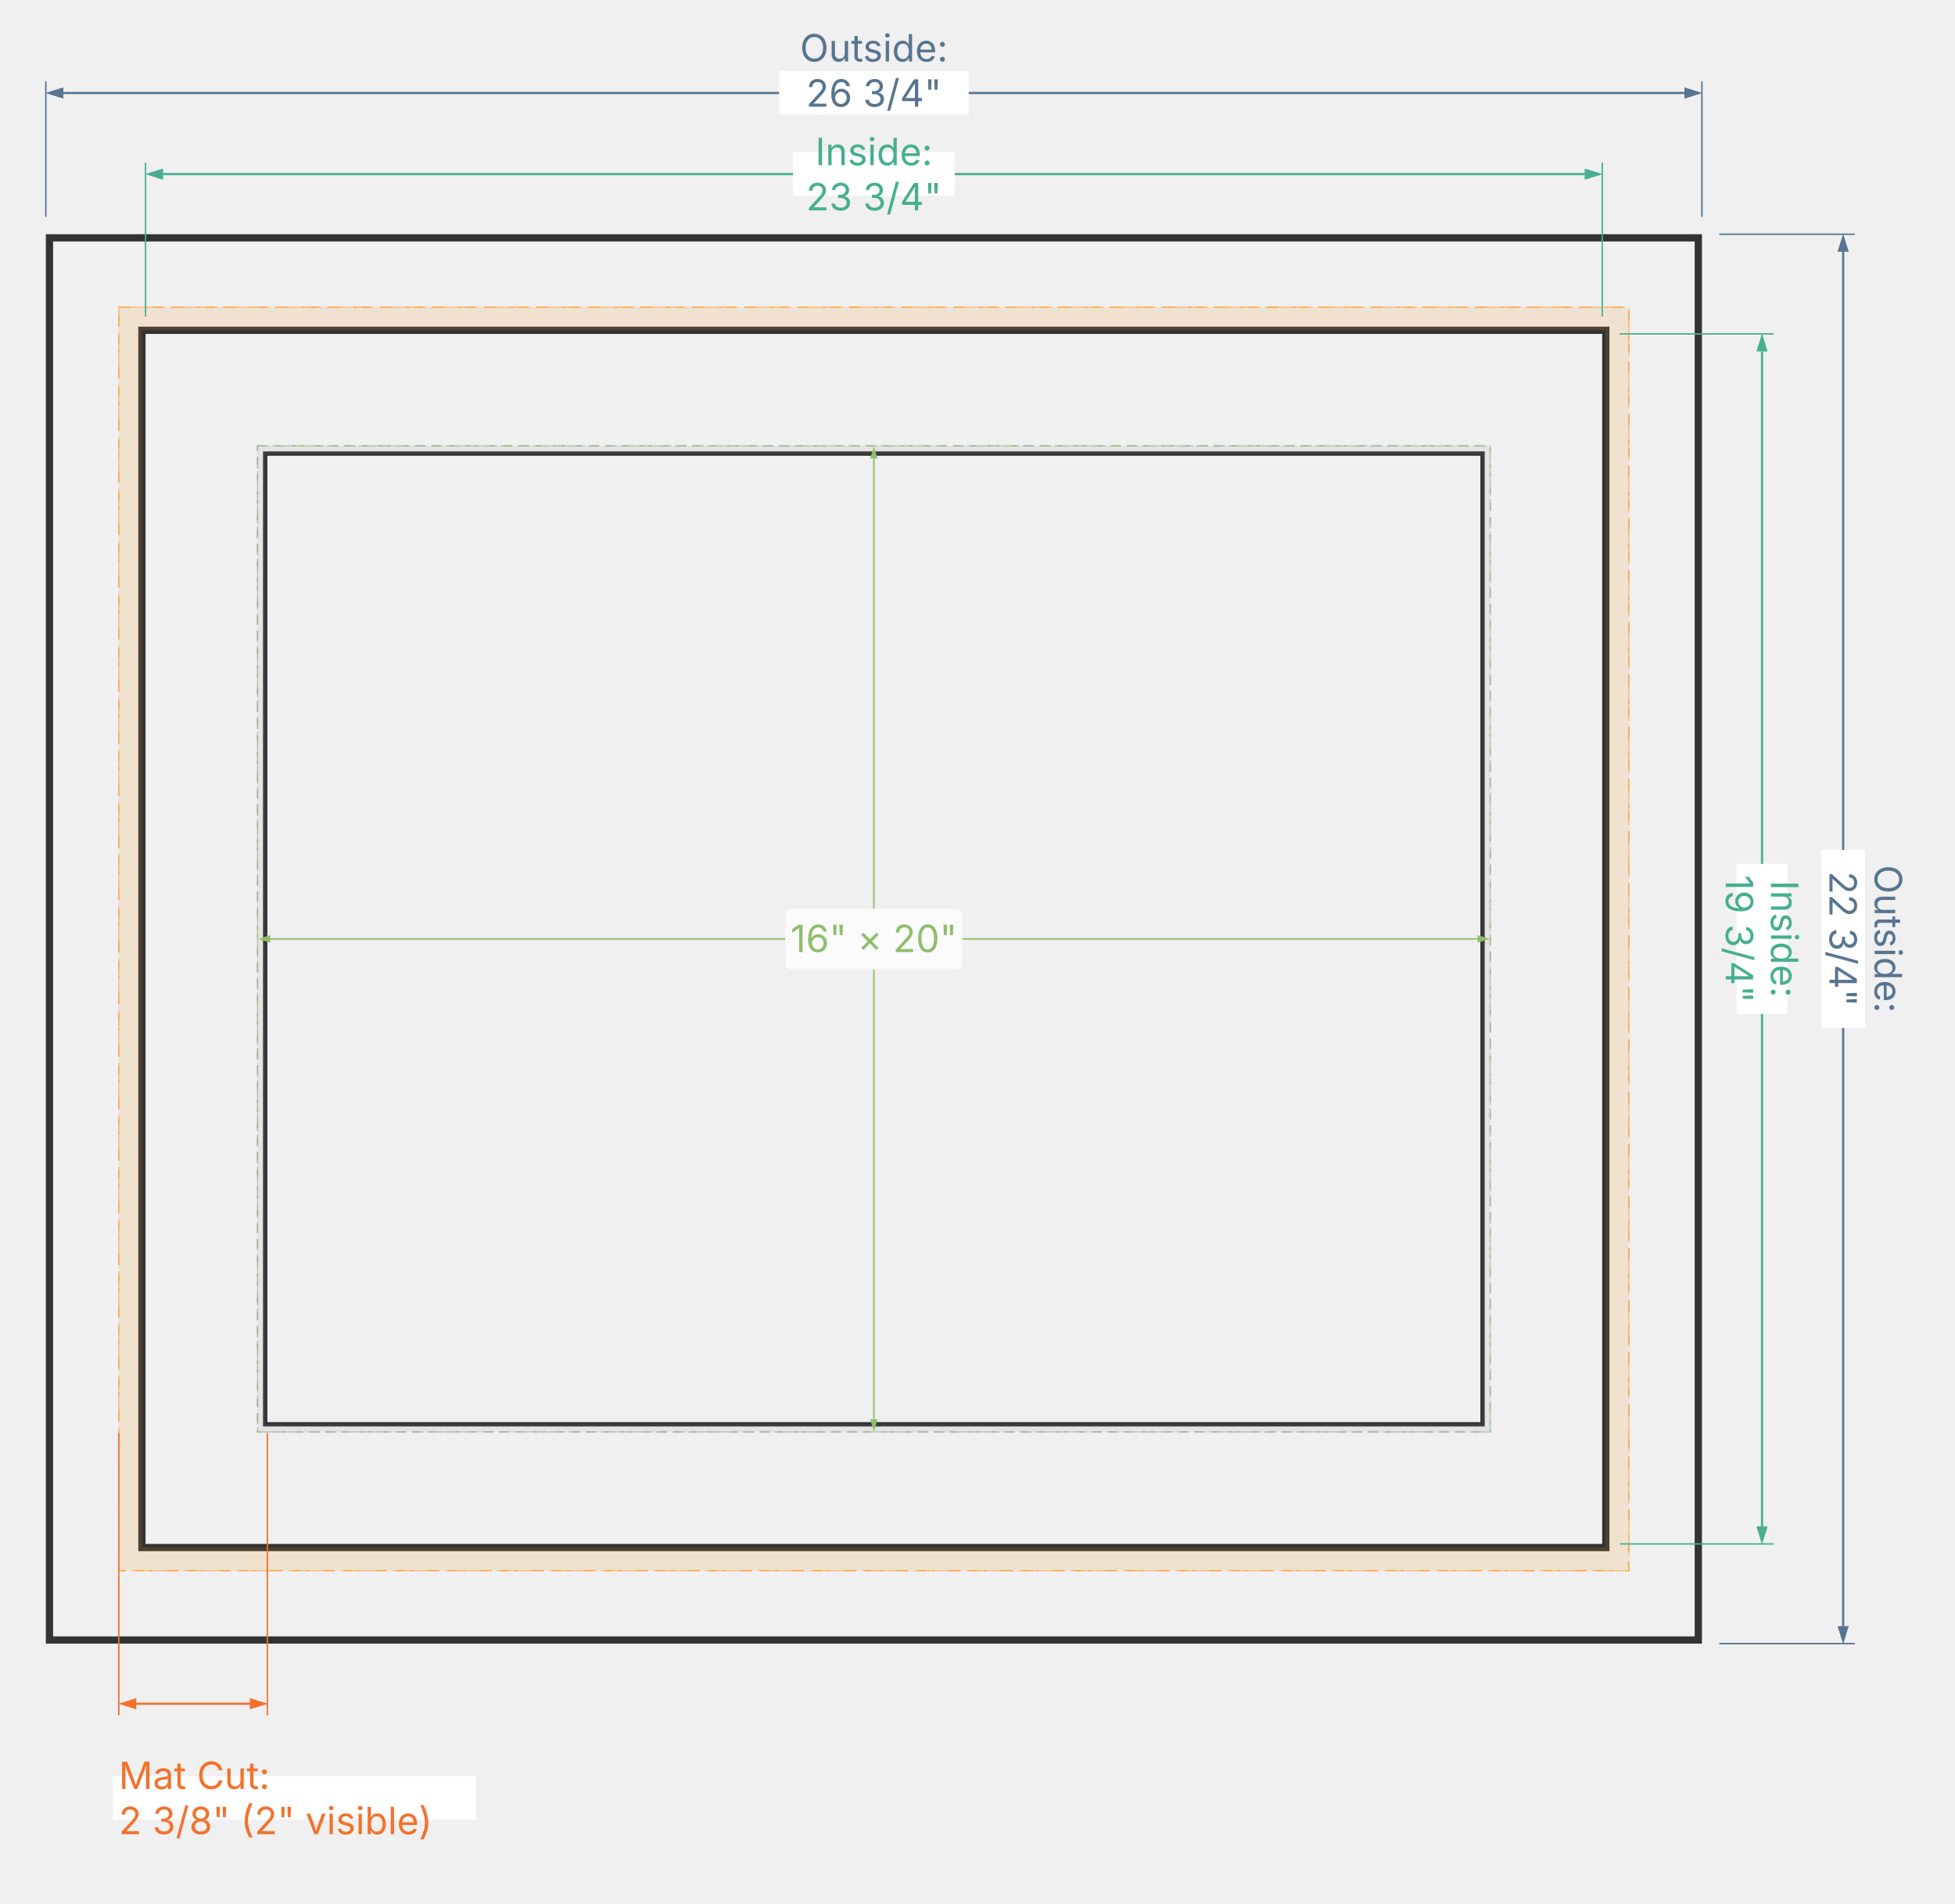
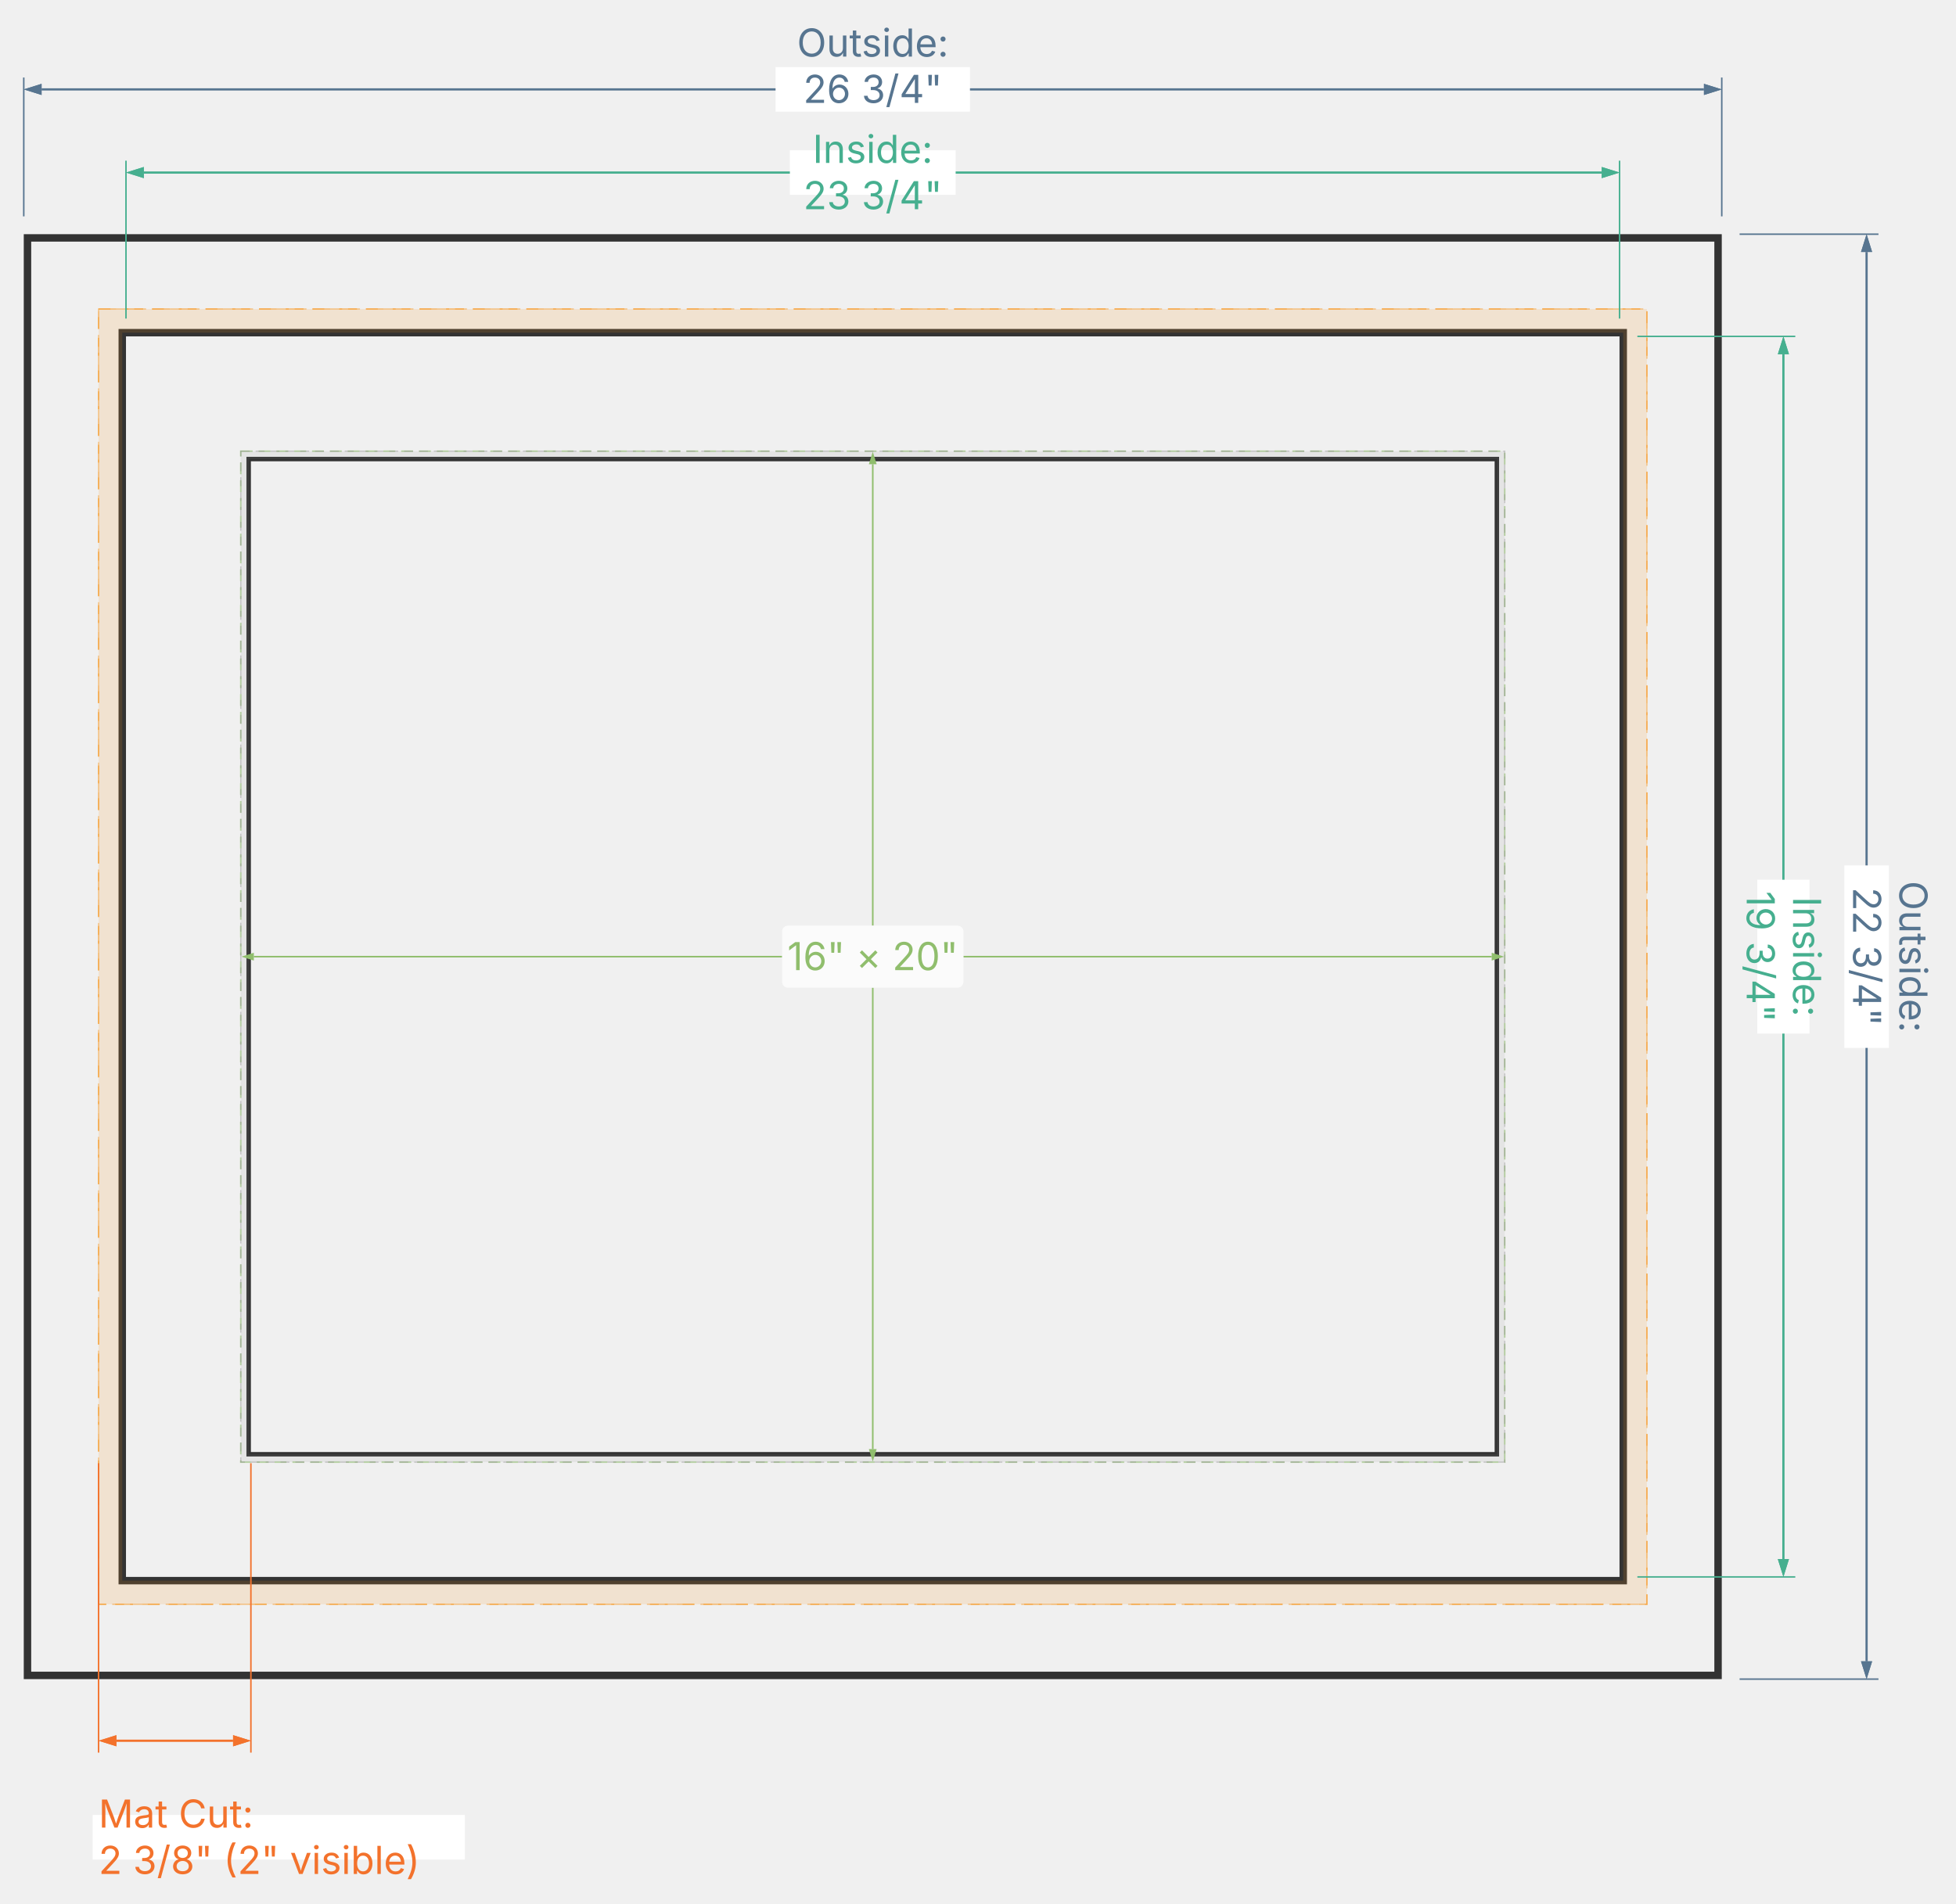
- <svg xmlns="http://www.w3.org/2000/svg" viewBox="98.38 -8.10 674.77 657.20">
+ <svg xmlns="http://www.w3.org/2000/svg" viewBox="106.20 -6.10 658.45 640.90">
  <defs>
    <pattern id="hatch" patternUnits="userSpaceOnUse" width="4" height="4">
      <path d="M-1,1 l2,-2 M0,4 l4,-4 M3,5 l2,-2" stroke="#CCCCCC" stroke-width="0.5" />
    </pattern>
  </defs>
  <g id="geometry">
    <rect x="115.45" y="74.00" width="569.10" height="484.00" stroke="#333333" stroke-width="2.5" fill="none" />
    <rect x="147.36" y="105.91" width="505.27" height="420.18" stroke="#333333" stroke-width="2.5" fill="none" />
    <rect x="189.91" y="148.46" width="420.18" height="335.08" stroke="#333333" stroke-width="1.5" fill="none" />
    <rect x="187.25" y="145.80" width="425.49" height="340.40" stroke="#90be6d" stroke-width="0.5" stroke-dasharray="4,2" fill="none" opacity="0.6" />
  </g>
  <g id="rabbet-overlap">
    <path d="M139.38,97.93 h521.23 v436.13 h-521.23 Z M147.36,105.91 v420.18 h505.27 v-420.18 Z" fill="#f8961e" fill-opacity="0.15" fill-rule="evenodd" stroke="none" />
    <rect x="139.38" y="97.93" width="521.23" height="436.13" fill="none" stroke="#f8961e" stroke-width="0.40" stroke-dasharray="4,2" stroke-opacity="0.5" />
  </g>
  <g id="content-boundary">
    <rect x="139.38" y="97.93" width="521.23" height="436.13" stroke="#f8961e" stroke-width="0.5" stroke-dasharray="6,3" fill="none" opacity="0.5" />
  </g>
  <g id="mat-overlap">
    <path d="M187.25,145.80 h425.49 v340.40 h-425.49 Z M189.91,148.46 v335.08 h420.18 v-335.08 Z" fill="#888888" fill-opacity="0.12" fill-rule="evenodd" stroke="none" />
    <rect x="187.25" y="145.80" width="425.49" height="340.40" fill="none" stroke="#888888" stroke-width="0.40" stroke-dasharray="3,2" stroke-opacity="0.4" />
  </g>
  <g id="dimensions">
    <g class="dimension">
      <line x1="148.61" y1="101.16" x2="148.61" y2="48.00" stroke="#46af8f" stroke-width="0.5" />
      <line x1="651.39" y1="101.16" x2="651.39" y2="48.00" stroke="#46af8f" stroke-width="0.5" />
      <polygon points="148.61,52.00 154.61,53.88 154.61,50.12" fill="#46af8f" data-arrow="true" />
      <line x1="154.61" y1="52.00" x2="645.39" y2="52.00" stroke="#46af8f" stroke-width="0.75" />
      <polygon points="651.39,52.00 645.39,50.12 645.39,53.88" fill="#46af8f" data-arrow="true" />
      <rect x="372.10" y="44.50" width="55.80" height="15.00" fill="#FFFFFF" stroke="none" />
      <polygon points="148.61,52.00 154.61,53.88 154.61,50.12" fill="#46af8f" data-arrow="true" />
      <polygon points="651.39,52.00 645.39,50.12 645.39,53.88" fill="#46af8f" data-arrow="true" />
    </g>
    <g class="dimension">
      <line x1="114.20" y1="66.75" x2="114.20" y2="20.00" stroke="#577590" stroke-width="0.5" />
      <line x1="685.80" y1="66.75" x2="685.80" y2="20.00" stroke="#577590" stroke-width="0.5" />
      <polygon points="114.20,24.00 120.20,25.88 120.20,22.12" fill="#577590" data-arrow="true" />
      <line x1="120.20" y1="24.00" x2="679.80" y2="24.00" stroke="#577590" stroke-width="0.75" />
      <polygon points="685.80,24.00 679.80,22.12 679.80,25.88" fill="#577590" data-arrow="true" />
      <rect x="367.28" y="16.50" width="65.44" height="15.00" fill="#FFFFFF" stroke="none" />
      <polygon points="114.20,24.00 120.20,25.88 120.20,22.12" fill="#577590" data-arrow="true" />
      <polygon points="685.80,24.00 679.80,22.12 679.80,25.88" fill="#577590" data-arrow="true" />
    </g>
    <g class="dimension">
      <line x1="657.39" y1="107.16" x2="710.55" y2="107.16" stroke="#46af8f" stroke-width="0.5" />
      <line x1="657.39" y1="524.84" x2="710.55" y2="524.84" stroke="#46af8f" stroke-width="0.5" />
      <polygon points="706.55,107.16 704.67,113.16 708.42,113.16" fill="#46af8f" data-arrow="true" />
      <line x1="706.55" y1="113.16" x2="706.55" y2="518.84" stroke="#46af8f" stroke-width="0.75" />
      <polygon points="706.55,524.84 708.42,518.84 704.67,518.84" fill="#46af8f" data-arrow="true" />
      <rect x="697.75" y="290.10" width="17.60" height="51.80" fill="#FFFFFF" stroke="none" />
      <polygon points="706.55,107.16 704.67,113.16 708.42,113.16" fill="#46af8f" data-arrow="true" />
      <polygon points="706.55,524.84 708.42,518.84 704.67,518.84" fill="#46af8f" data-arrow="true" />
    </g>
    <g class="dimension">
      <line x1="691.80" y1="72.75" x2="738.55" y2="72.75" stroke="#577590" stroke-width="0.5" />
      <line x1="691.80" y1="559.25" x2="738.55" y2="559.25" stroke="#577590" stroke-width="0.5" />
      <polygon points="734.55,72.75 732.67,78.75 736.42,78.75" fill="#577590" data-arrow="true" />
      <line x1="734.55" y1="78.75" x2="734.55" y2="553.25" stroke="#577590" stroke-width="0.75" />
      <polygon points="734.55,559.25 736.42,553.25 732.67,553.25" fill="#577590" data-arrow="true" />
      <rect x="727.05" y="285.28" width="15.00" height="61.44" fill="#FFFFFF" stroke="none" />
      <polygon points="734.55,72.75 732.67,78.75 736.42,78.75" fill="#577590" data-arrow="true" />
      <polygon points="734.55,559.25 736.42,553.25 732.67,553.25" fill="#577590" data-arrow="true" />
    </g>
-     <text transform="translate(400.00, 44.20)" fill="#46af8f" font-family="Inter, system-ui, -apple-system, sans-serif" font-size="13px" text-anchor="middle" dominant-baseline="central">Inside:</text>
-     <text transform="translate(400.00, 59.80)" fill="#46af8f" font-family="Inter, system-ui, -apple-system, sans-serif" font-size="13px" text-anchor="middle" dominant-baseline="central">23 3/4"</text>
-     <text transform="translate(400.00, 8.40)" fill="#577590" font-family="Inter, system-ui, -apple-system, sans-serif" font-size="13px" text-anchor="middle" dominant-baseline="central">Outside:</text>
-     <text transform="translate(400.00, 24.00)" fill="#577590" font-family="Inter, system-ui, -apple-system, sans-serif" font-size="13px" text-anchor="middle" dominant-baseline="central">26 3/4"</text>
-     <text transform="rotate(90 714.35 316.00)" x="714.35" y="316.00" fill="#46af8f" font-family="Inter, system-ui, -apple-system, sans-serif" font-size="13px" text-anchor="middle" dominant-baseline="central">Inside:</text>
-     <text transform="rotate(90 698.75 316.00)" x="698.75" y="316.00" fill="#46af8f" font-family="Inter, system-ui, -apple-system, sans-serif" font-size="13px" text-anchor="middle" dominant-baseline="central">19 3/4"</text>
-     <text transform="rotate(90 750.15 316.00)" x="750.15" y="316.00" fill="#577590" font-family="Inter, system-ui, -apple-system, sans-serif" font-size="13px" text-anchor="middle" dominant-baseline="central">Outside:</text>
-     <text transform="rotate(90 734.55 316.00)" x="734.55" y="316.00" fill="#577590" font-family="Inter, system-ui, -apple-system, sans-serif" font-size="13px" text-anchor="middle" dominant-baseline="central">22 3/4"</text>
+     <text transform="translate(400.00, 48.75)" fill="#46af8f" font-family="Inter, system-ui, -apple-system, sans-serif" font-size="13px" text-anchor="middle">Inside:</text>
+     <text transform="translate(400.00, 64.35)" fill="#46af8f" font-family="Inter, system-ui, -apple-system, sans-serif" font-size="13px" text-anchor="middle">23 3/4"</text>
+     <text transform="translate(400.00, 12.95)" fill="#577590" font-family="Inter, system-ui, -apple-system, sans-serif" font-size="13px" text-anchor="middle">Outside:</text>
+     <text transform="translate(400.00, 28.55)" fill="#577590" font-family="Inter, system-ui, -apple-system, sans-serif" font-size="13px" text-anchor="middle">26 3/4"</text>
+     <text transform="rotate(90 714.35 316.00)" x="714.35" y="320.55" fill="#46af8f" font-family="Inter, system-ui, -apple-system, sans-serif" font-size="13px" text-anchor="middle">Inside:</text>
+     <text transform="rotate(90 698.75 316.00)" x="698.75" y="320.55" fill="#46af8f" font-family="Inter, system-ui, -apple-system, sans-serif" font-size="13px" text-anchor="middle">19 3/4"</text>
+     <text transform="rotate(90 750.15 316.00)" x="750.15" y="320.55" fill="#577590" font-family="Inter, system-ui, -apple-system, sans-serif" font-size="13px" text-anchor="middle">Outside:</text>
+     <text transform="rotate(90 734.55 316.00)" x="734.55" y="320.55" fill="#577590" font-family="Inter, system-ui, -apple-system, sans-serif" font-size="13px" text-anchor="middle">22 3/4"</text>
  </g>
  <g id="artwork-indicator">
    <polygon points="187.45,316.00 191.65,317.31 191.65,314.69" fill="#90be6d" data-arrow="true" />
    <line x1="191.65" y1="316.00" x2="369.48" y2="316.00" stroke="#90be6d" stroke-width="0.525" />
    <line x1="430.52" y1="316.00" x2="608.35" y2="316.00" stroke="#90be6d" stroke-width="0.525" />
    <polygon points="612.55,316.00 608.35,314.69 608.35,317.31" fill="#90be6d" data-arrow="true" />
    <polygon points="400.00,146.00 398.69,150.20 401.31,150.20" fill="#90be6d" data-arrow="true" />
    <line x1="400.00" y1="150.20" x2="400.00" y2="305.55" stroke="#90be6d" stroke-width="0.525" />
    <line x1="400.00" y1="326.45" x2="400.00" y2="481.80" stroke="#90be6d" stroke-width="0.525" />
    <polygon points="400.00,486.00 401.31,481.80 398.69,481.80" fill="#90be6d" data-arrow="true" />
    <rect x="369.48" y="305.55" width="61.04" height="20.90" fill="#FFFFFF" fill-opacity="0.75" stroke="none" rx="2" />
    <text transform="translate(400.00, 320.55)" fill="#90be6d" font-family="Inter, system-ui, -apple-system, sans-serif" font-size="13.00px" text-anchor="middle">16" × 20"</text>
  </g>
  <g id="mat-cut-geom">
    <g class="dimension">
      <line x1="139.38" y1="486.54" x2="139.38" y2="584.00" stroke="#f3722c" stroke-width="0.5" />
      <line x1="190.66" y1="486.54" x2="190.66" y2="584.00" stroke="#f3722c" stroke-width="0.5" />
      <polygon points="139.38,580.00 145.38,581.88 145.38,578.12" fill="#f3722c" data-arrow="true" />
      <line x1="145.38" y1="580.00" x2="184.66" y2="580.00" stroke="#f3722c" stroke-width="0.75" />
      <polygon points="190.66,580.00 184.66,578.12 184.66,581.88" fill="#f3722c" data-arrow="true" />
      <rect x="137.38" y="605.00" width="125.30" height="15.00" fill="#FFFFFF" stroke="none" />
      <polygon points="139.38,580.00 145.38,581.88 145.38,578.12" fill="#f3722c" data-arrow="true" />
      <polygon points="190.66,580.00 184.66,578.12 184.66,581.88" fill="#f3722c" data-arrow="true" />
    </g>
  </g>
  <g id="mat-cut-labels">
-     <text transform="translate(139.38, 604.70)" fill="#f3722c" font-family="Inter, system-ui, -apple-system, sans-serif" font-size="13px" text-anchor="start" dominant-baseline="central">Mat Cut:</text>
-     <text transform="translate(139.38, 620.30)" fill="#f3722c" font-family="Inter, system-ui, -apple-system, sans-serif" font-size="13px" text-anchor="start" dominant-baseline="central">2 3/8" (2" visible)</text>
+     <text transform="translate(139.38, 609.25)" fill="#f3722c" font-family="Inter, system-ui, -apple-system, sans-serif" font-size="13px" text-anchor="start">Mat Cut:</text>
+     <text transform="translate(139.38, 624.85)" fill="#f3722c" font-family="Inter, system-ui, -apple-system, sans-serif" font-size="13px" text-anchor="start">2 3/8" (2" visible)</text>
  </g>
</svg>
